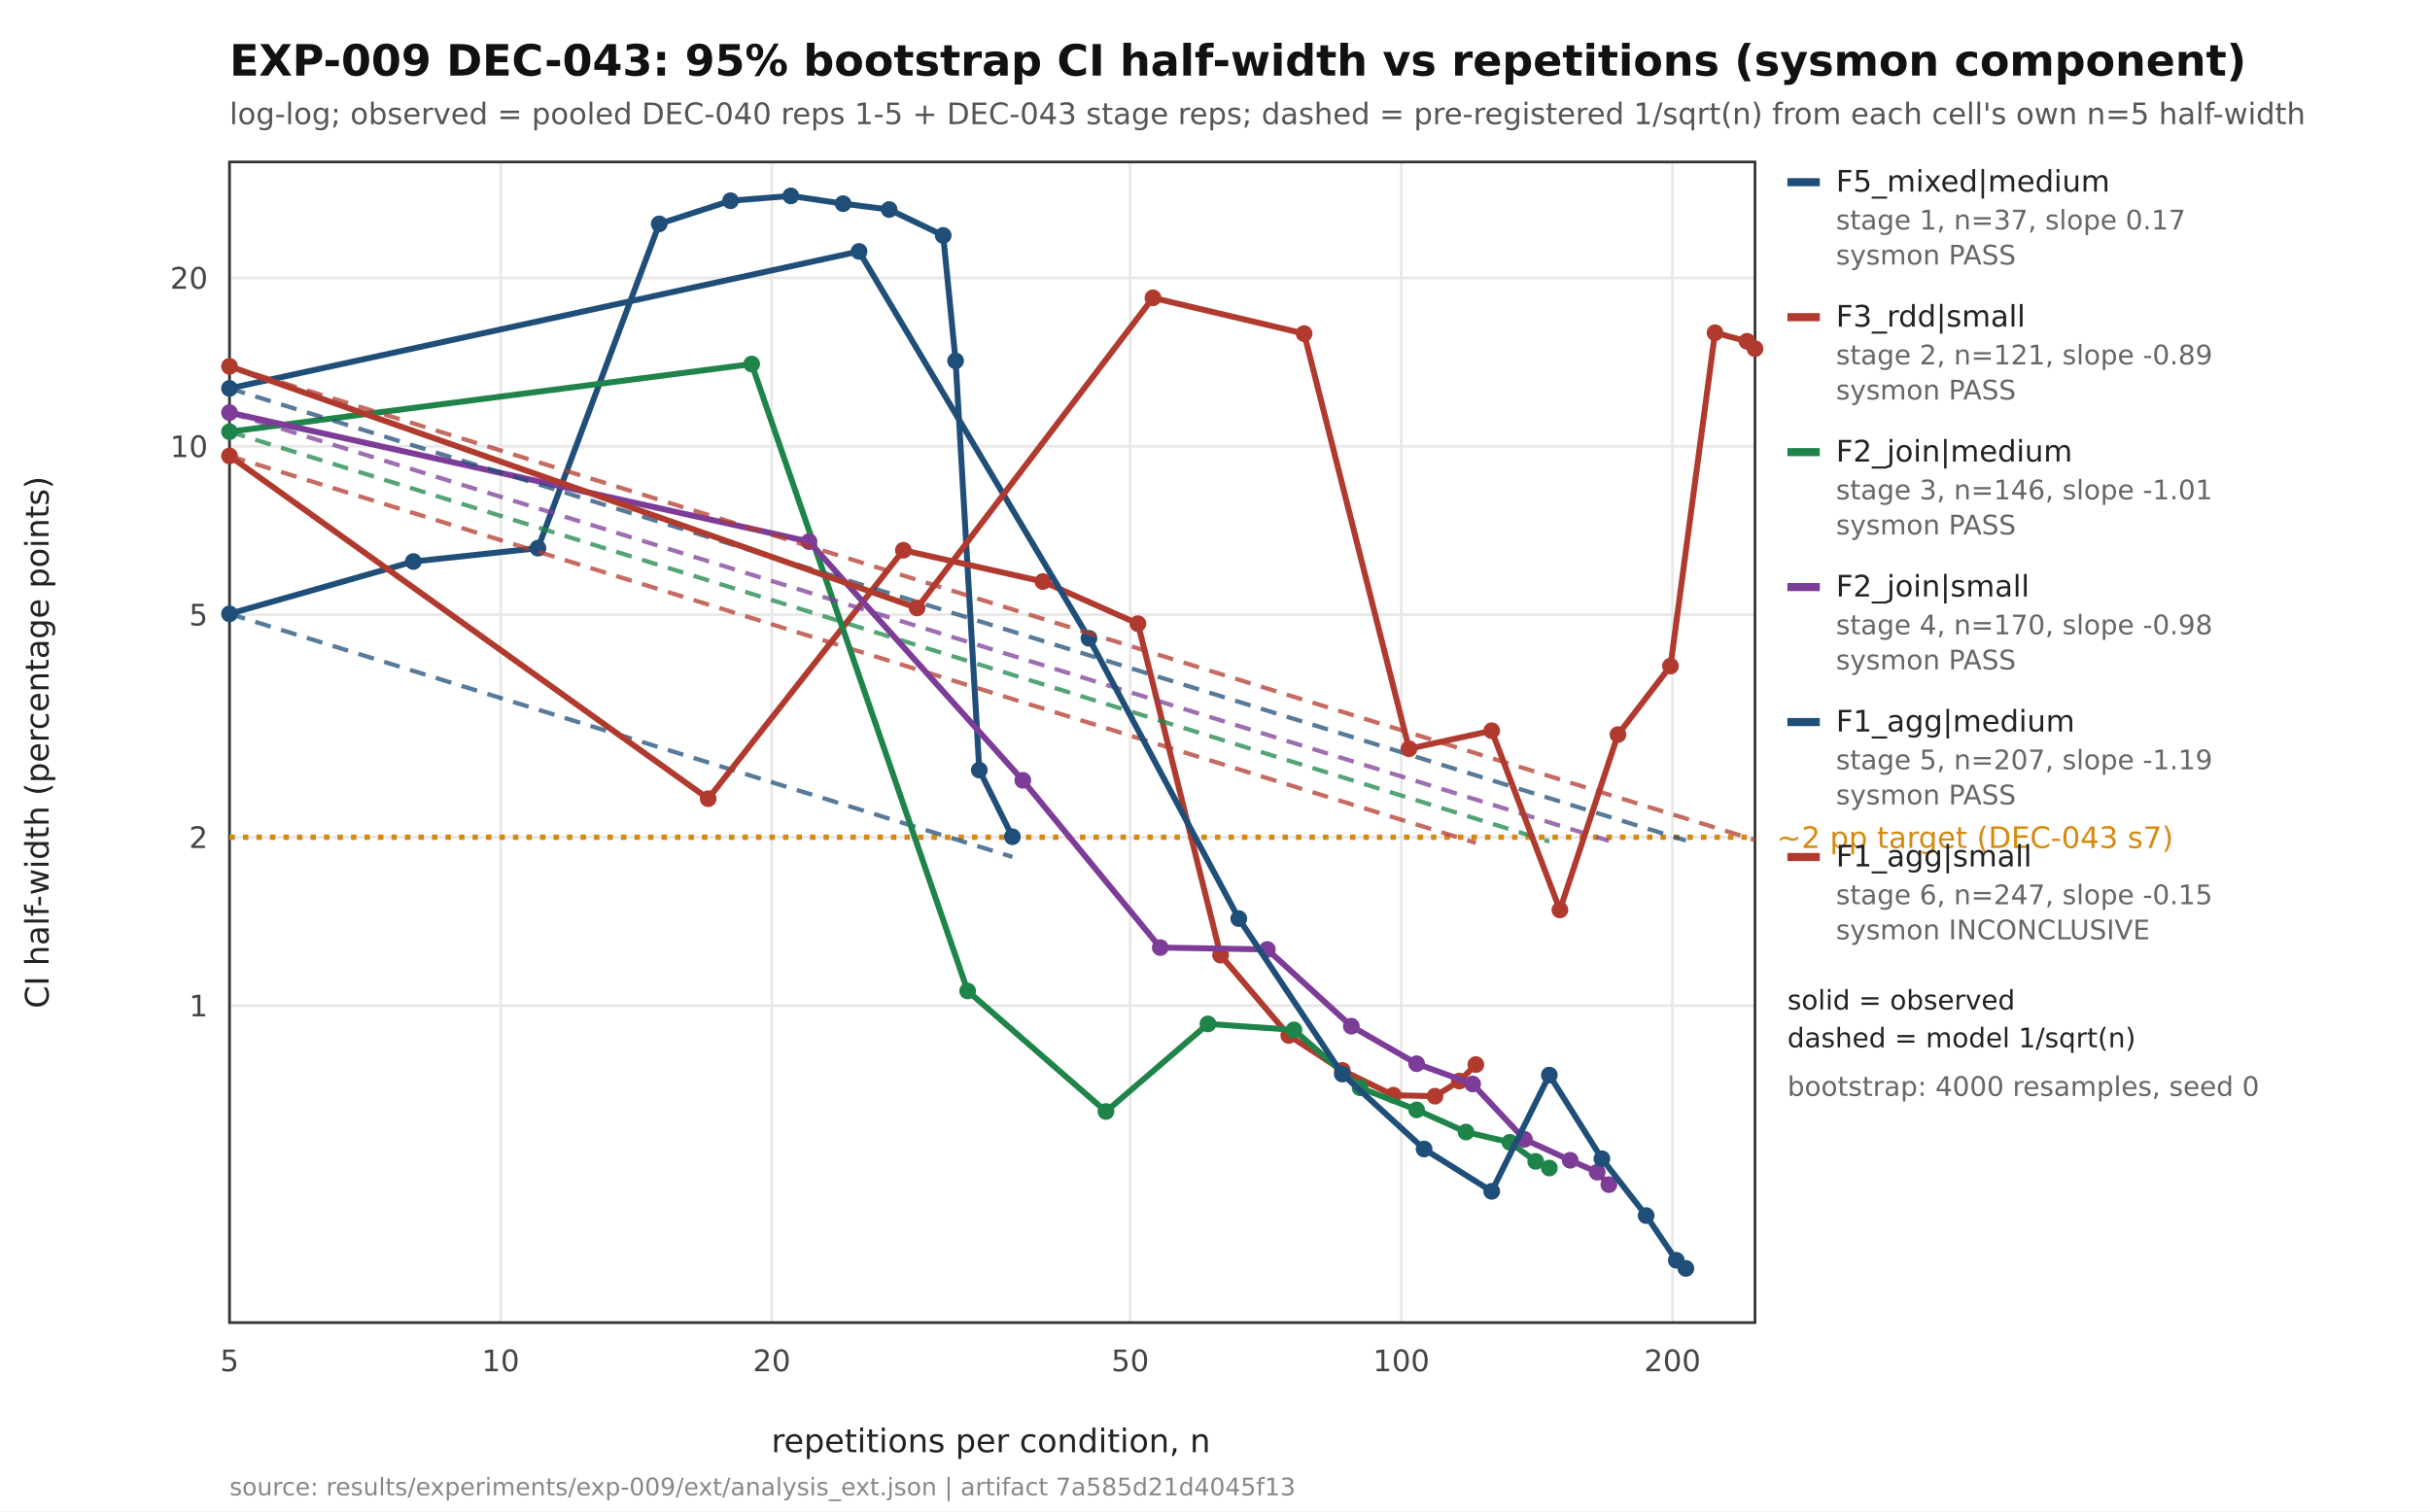
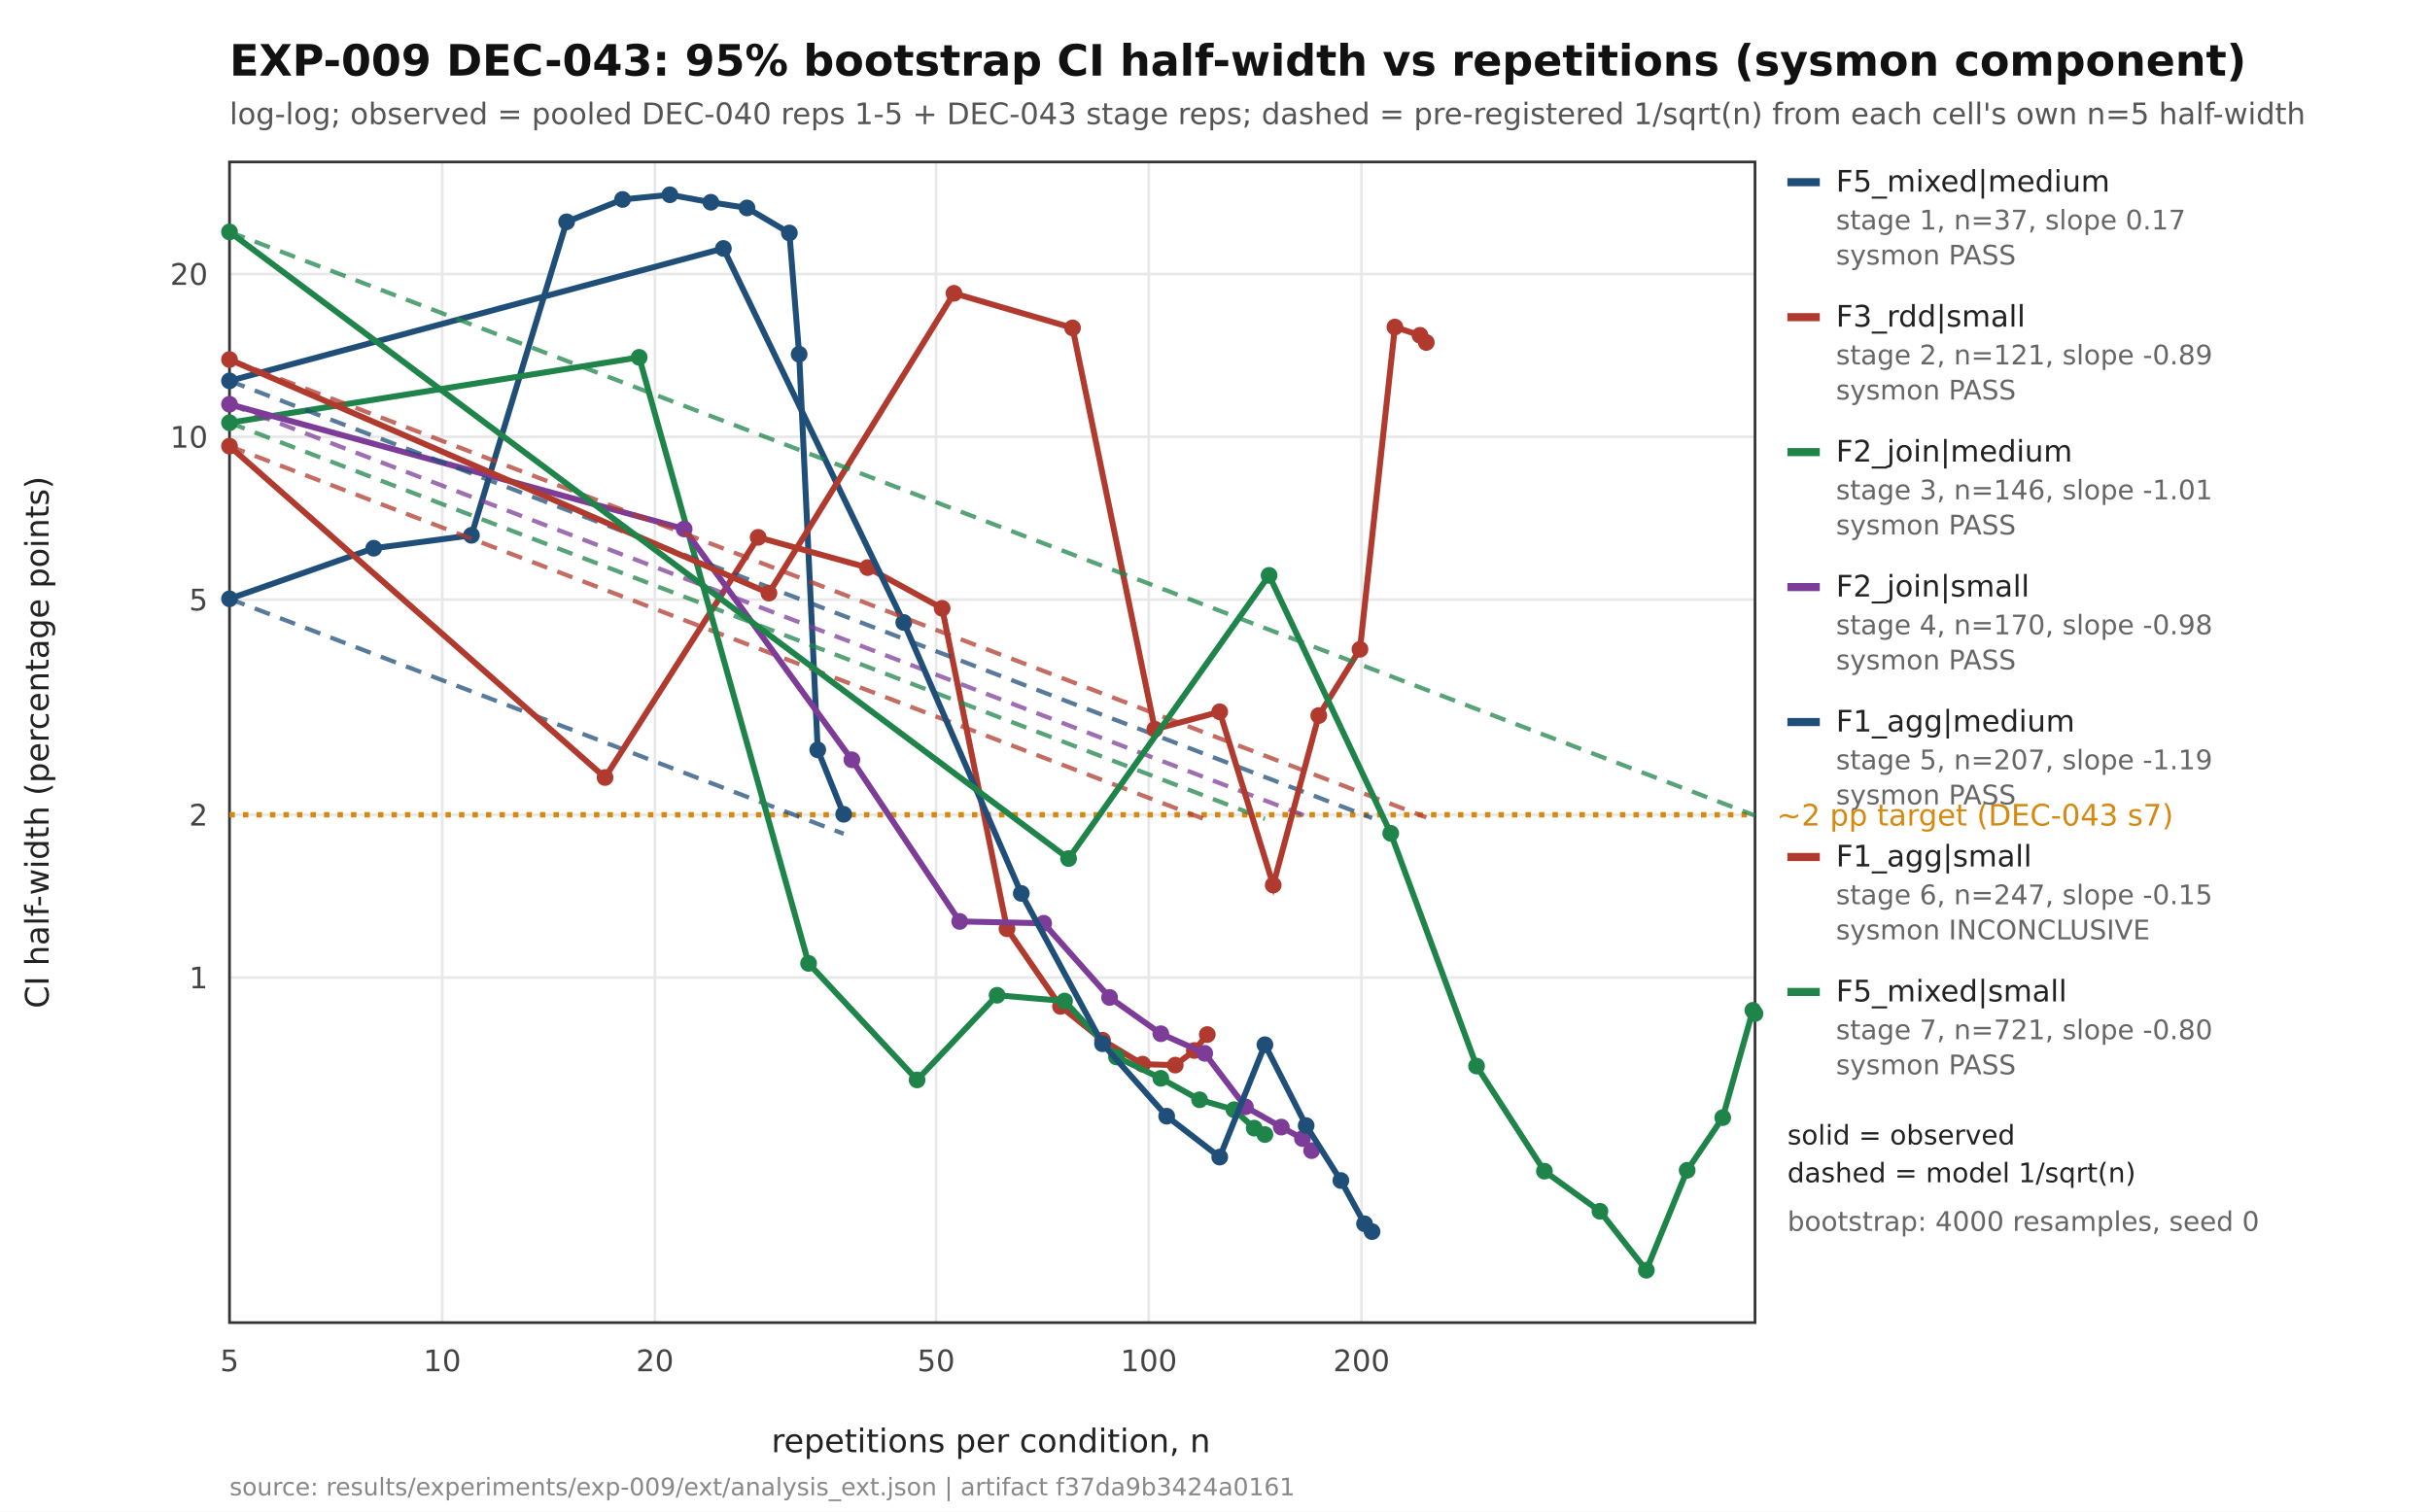
<svg xmlns="http://www.w3.org/2000/svg" width="900" height="560" viewBox="0 0 900 560" font-family="DejaVu Sans, Arial, sans-serif">
  <rect width="900" height="560" fill="#ffffff" />
  <text x="85" y="28" font-size="16" font-weight="bold" fill="#111">EXP-009 DEC-043: 95% bootstrap CI half-width vs repetitions (sysmon component)</text>
  <text x="85" y="46" font-size="11" fill="#555">log-log; observed = pooled DEC-040 reps 1-5 + DEC-043 stage reps; dashed = pre-registered 1/sqrt(n) from each cell's own n=5 half-width</text>
  <line x1="85" y1="60" x2="85" y2="490" stroke="#e8e8e8" />
  <text x="85" y="508" font-size="11" fill="#444" text-anchor="middle">5</text>
-   <line x1="185.419" y1="60" x2="185.419" y2="490" stroke="#e8e8e8" />
-   <text x="185.419" y="508" font-size="11" fill="#444" text-anchor="middle">10</text>
-   <line x1="285.838" y1="60" x2="285.838" y2="490" stroke="#e8e8e8" />
-   <text x="285.838" y="508" font-size="11" fill="#444" text-anchor="middle">20</text>
-   <line x1="418.584" y1="60" x2="418.584" y2="490" stroke="#e8e8e8" />
-   <text x="418.584" y="508" font-size="11" fill="#444" text-anchor="middle">50</text>
-   <line x1="519.003" y1="60" x2="519.003" y2="490" stroke="#e8e8e8" />
-   <text x="519.003" y="508" font-size="11" fill="#444" text-anchor="middle">100</text>
-   <line x1="619.421" y1="60" x2="619.421" y2="490" stroke="#e8e8e8" />
-   <text x="619.421" y="508" font-size="11" fill="#444" text-anchor="middle">200</text>
-   <line x1="85" y1="372.548" x2="650" y2="372.548" stroke="#e8e8e8" />
-   <text x="77" y="376.548" font-size="11" fill="#444" text-anchor="end">1</text>
-   <line x1="85" y1="310.171" x2="650" y2="310.171" stroke="#e8e8e8" />
-   <text x="77" y="314.171" font-size="11" fill="#444" text-anchor="end">2</text>
-   <line x1="85" y1="227.713" x2="650" y2="227.713" stroke="#e8e8e8" />
-   <text x="77" y="231.713" font-size="11" fill="#444" text-anchor="end">5</text>
-   <line x1="85" y1="165.336" x2="650" y2="165.336" stroke="#e8e8e8" />
-   <text x="77" y="169.336" font-size="11" fill="#444" text-anchor="end">10</text>
-   <line x1="85" y1="102.959" x2="650" y2="102.959" stroke="#e8e8e8" />
-   <text x="77" y="106.959" font-size="11" fill="#444" text-anchor="end">20</text>
+   <line x1="163.779" y1="60" x2="163.779" y2="490" stroke="#e8e8e8" />
+   <text x="163.779" y="508" font-size="11" fill="#444" text-anchor="middle">10</text>
+   <line x1="242.559" y1="60" x2="242.559" y2="490" stroke="#e8e8e8" />
+   <text x="242.559" y="508" font-size="11" fill="#444" text-anchor="middle">20</text>
+   <line x1="346.699" y1="60" x2="346.699" y2="490" stroke="#e8e8e8" />
+   <text x="346.699" y="508" font-size="11" fill="#444" text-anchor="middle">50</text>
+   <line x1="425.479" y1="60" x2="425.479" y2="490" stroke="#e8e8e8" />
+   <text x="425.479" y="508" font-size="11" fill="#444" text-anchor="middle">100</text>
+   <line x1="504.258" y1="60" x2="504.258" y2="490" stroke="#e8e8e8" />
+   <text x="504.258" y="508" font-size="11" fill="#444" text-anchor="middle">200</text>
+   <line x1="85" y1="362.153" x2="650" y2="362.153" stroke="#e8e8e8" />
+   <text x="77" y="366.153" font-size="11" fill="#444" text-anchor="end">1</text>
+   <line x1="85" y1="301.851" x2="650" y2="301.851" stroke="#e8e8e8" />
+   <text x="77" y="305.851" font-size="11" fill="#444" text-anchor="end">2</text>
+   <line x1="85" y1="222.135" x2="650" y2="222.135" stroke="#e8e8e8" />
+   <text x="77" y="226.135" font-size="11" fill="#444" text-anchor="end">5</text>
+   <line x1="85" y1="161.833" x2="650" y2="161.833" stroke="#e8e8e8" />
+   <text x="77" y="165.833" font-size="11" fill="#444" text-anchor="end">10</text>
+   <line x1="85" y1="101.53" x2="650" y2="101.53" stroke="#e8e8e8" />
+   <text x="77" y="105.53" font-size="11" fill="#444" text-anchor="end">20</text>
  <rect x="85" y="60" width="565" height="430" fill="none" stroke="#333" />
  <text x="367" y="538" font-size="12" fill="#222" text-anchor="middle">repetitions per condition, n</text>
  <text x="18" y="275" font-size="12" fill="#222" text-anchor="middle" transform="rotate(-90 18 275)">CI half-width (percentage points)</text>
-   <line x1="85" y1="310.171" x2="650" y2="310.171" stroke="#d68910" stroke-width="2" stroke-dasharray="2,3" />
-   <text x="658" y="314.171" font-size="11" fill="#d68910">~2 pp target (DEC-043 s7)</text>
-   <polyline points="85,227.412 153.091,208.032 199.227,203.083 244.16,82.943 270.574,74.367 292.906,72.577 312.251,75.451 329.315,77.625 349.329,87.219 353.929,133.691 362.712,285.294 374.962,309.996" fill="none" stroke="#1f4e79" stroke-width="2.2" />
-   <polyline points="85,227.412 153.091,248.56 199.227,262.889 244.16,276.844 270.574,285.048 292.906,291.984 312.251,297.992 329.315,303.292 349.329,309.508 353.929,310.937 362.712,313.665 374.962,317.469" fill="none" stroke="#1f4e79" stroke-width="1.6" stroke-dasharray="6,4" opacity="0.75" />
-   <circle cx="85" cy="227.412" r="3.1" fill="#1f4e79" />
-   <circle cx="153.091" cy="208.032" r="3.1" fill="#1f4e79" />
-   <circle cx="199.227" cy="203.083" r="3.1" fill="#1f4e79" />
-   <circle cx="244.16" cy="82.943" r="3.1" fill="#1f4e79" />
-   <circle cx="270.574" cy="74.367" r="3.1" fill="#1f4e79" />
-   <circle cx="292.906" cy="72.577" r="3.1" fill="#1f4e79" />
-   <circle cx="312.251" cy="75.451" r="3.1" fill="#1f4e79" />
-   <circle cx="329.315" cy="77.625" r="3.1" fill="#1f4e79" />
-   <circle cx="349.329" cy="87.219" r="3.1" fill="#1f4e79" />
-   <circle cx="353.929" cy="133.691" r="3.1" fill="#1f4e79" />
-   <circle cx="362.712" cy="285.294" r="3.1" fill="#1f4e79" />
-   <circle cx="374.962" cy="309.996" r="3.1" fill="#1f4e79" />
+   <line x1="85" y1="301.851" x2="650" y2="301.851" stroke="#d68910" stroke-width="2" stroke-dasharray="2,3" />
+   <text x="658" y="305.851" font-size="11" fill="#d68910">~2 pp target (DEC-043 s7)</text>
+   <polyline points="85,221.844 138.418,203.109 174.612,198.324 209.862,82.18 230.584,73.889 248.104,72.159 263.28,74.937 276.667,77.039 292.368,86.314 295.977,131.24 302.867,277.801 312.477,301.682" fill="none" stroke="#1f4e79" stroke-width="2.2" />
+   <polyline points="85,221.844 138.418,242.288 174.612,256.141 209.862,269.632 230.584,277.563 248.104,284.269 263.28,290.077 276.667,295.201 292.368,301.21 295.977,302.591 302.867,305.228 312.477,308.906" fill="none" stroke="#1f4e79" stroke-width="1.6" stroke-dasharray="6,4" opacity="0.75" />
+   <circle cx="85" cy="221.844" r="3.1" fill="#1f4e79" />
+   <circle cx="138.418" cy="203.109" r="3.1" fill="#1f4e79" />
+   <circle cx="174.612" cy="198.324" r="3.1" fill="#1f4e79" />
+   <circle cx="209.862" cy="82.18" r="3.1" fill="#1f4e79" />
+   <circle cx="230.584" cy="73.889" r="3.1" fill="#1f4e79" />
+   <circle cx="248.104" cy="72.159" r="3.1" fill="#1f4e79" />
+   <circle cx="263.28" cy="74.937" r="3.1" fill="#1f4e79" />
+   <circle cx="276.667" cy="77.039" r="3.1" fill="#1f4e79" />
+   <circle cx="292.368" cy="86.314" r="3.1" fill="#1f4e79" />
+   <circle cx="295.977" cy="131.24" r="3.1" fill="#1f4e79" />
+   <circle cx="302.867" cy="277.801" r="3.1" fill="#1f4e79" />
+   <circle cx="312.477" cy="301.682" r="3.1" fill="#1f4e79" />
  <rect x="662" y="66" width="12" height="3" fill="#1f4e79" />
  <text x="680" y="71" font-size="11" fill="#222">F5_mixed|medium</text>
  <text x="680" y="85" font-size="10" fill="#666">stage 1, n=37, slope 0.17</text>
  <text x="680" y="98" font-size="10" fill="#666">sysmon PASS</text>
-   <polyline points="85,168.908 262.293,295.895 334.583,203.855 386.256,215.448 421.453,231.064 452.066,353.864 477.325,383.603 497.152,396.552 516.076,405.744 531.488,406.116 540.505,400.511 546.618,394.4" fill="none" stroke="#b03a2e" stroke-width="2.2" />
-   <polyline points="85,168.908 262.293,223.973 334.583,246.425 386.256,262.474 421.453,273.406 452.066,282.914 477.325,290.759 497.152,296.917 516.076,302.794 531.488,307.581 540.505,310.381 546.618,312.28" fill="none" stroke="#b03a2e" stroke-width="1.6" stroke-dasharray="6,4" opacity="0.75" />
-   <circle cx="85" cy="168.908" r="3.1" fill="#b03a2e" />
-   <circle cx="262.293" cy="295.895" r="3.1" fill="#b03a2e" />
-   <circle cx="334.583" cy="203.855" r="3.1" fill="#b03a2e" />
-   <circle cx="386.256" cy="215.448" r="3.1" fill="#b03a2e" />
-   <circle cx="421.453" cy="231.064" r="3.1" fill="#b03a2e" />
-   <circle cx="452.066" cy="353.864" r="3.1" fill="#b03a2e" />
-   <circle cx="477.325" cy="383.603" r="3.1" fill="#b03a2e" />
-   <circle cx="497.152" cy="396.552" r="3.1" fill="#b03a2e" />
-   <circle cx="516.076" cy="405.744" r="3.1" fill="#b03a2e" />
-   <circle cx="531.488" cy="406.116" r="3.1" fill="#b03a2e" />
-   <circle cx="540.505" cy="400.511" r="3.1" fill="#b03a2e" />
-   <circle cx="546.618" cy="394.4" r="3.1" fill="#b03a2e" />
+   <polyline points="85,165.286 224.088,288.049 280.8,199.071 321.338,210.278 348.95,225.375 372.966,344.09 392.782,372.841 408.337,385.359 423.183,394.245 435.273,394.605 442.347,389.186 447.144,383.278" fill="none" stroke="#b03a2e" stroke-width="2.2" />
+   <polyline points="85,165.286 224.088,218.519 280.8,240.225 321.338,255.74 348.95,266.308 372.966,275.5 392.782,283.084 408.337,289.037 423.183,294.719 435.273,299.347 442.347,302.054 447.144,303.89" fill="none" stroke="#b03a2e" stroke-width="1.6" stroke-dasharray="6,4" opacity="0.75" />
+   <circle cx="85" cy="165.286" r="3.1" fill="#b03a2e" />
+   <circle cx="224.088" cy="288.049" r="3.1" fill="#b03a2e" />
+   <circle cx="280.8" cy="199.071" r="3.1" fill="#b03a2e" />
+   <circle cx="321.338" cy="210.278" r="3.1" fill="#b03a2e" />
+   <circle cx="348.95" cy="225.375" r="3.1" fill="#b03a2e" />
+   <circle cx="372.966" cy="344.09" r="3.1" fill="#b03a2e" />
+   <circle cx="392.782" cy="372.841" r="3.1" fill="#b03a2e" />
+   <circle cx="408.337" cy="385.359" r="3.1" fill="#b03a2e" />
+   <circle cx="423.183" cy="394.245" r="3.1" fill="#b03a2e" />
+   <circle cx="435.273" cy="394.605" r="3.1" fill="#b03a2e" />
+   <circle cx="442.347" cy="389.186" r="3.1" fill="#b03a2e" />
+   <circle cx="447.144" cy="383.278" r="3.1" fill="#b03a2e" />
  <rect x="662" y="116" width="12" height="3" fill="#b03a2e" />
  <text x="680" y="121" font-size="11" fill="#222">F3_rdd|small</text>
  <text x="680" y="135" font-size="10" fill="#666">stage 2, n=121, slope -0.89</text>
  <text x="680" y="148" font-size="10" fill="#666">sysmon PASS</text>
-   <polyline points="85,159.938 278.406,134.871 358.387,367.131 409.62,411.786 447.392,379.34 479.244,381.55 503.739,402.993 524.685,411.177 542.981,419.395 559.224,423.198 568.78,430.261 573.828,432.725" fill="none" stroke="#1e8449" stroke-width="2.2" />
-   <polyline points="85,159.938 278.406,220.007 358.387,244.848 409.62,260.76 447.392,272.492 479.244,282.384 503.739,289.992 524.685,296.498 542.981,302.18 559.224,307.225 568.78,310.193 573.828,311.761" fill="none" stroke="#1e8449" stroke-width="1.6" stroke-dasharray="6,4" opacity="0.75" />
-   <circle cx="85" cy="159.938" r="3.1" fill="#1e8449" />
-   <circle cx="278.406" cy="134.871" r="3.1" fill="#1e8449" />
-   <circle cx="358.387" cy="367.131" r="3.1" fill="#1e8449" />
-   <circle cx="409.62" cy="411.786" r="3.1" fill="#1e8449" />
-   <circle cx="447.392" cy="379.34" r="3.1" fill="#1e8449" />
-   <circle cx="479.244" cy="381.55" r="3.1" fill="#1e8449" />
-   <circle cx="503.739" cy="402.993" r="3.1" fill="#1e8449" />
-   <circle cx="524.685" cy="411.177" r="3.1" fill="#1e8449" />
-   <circle cx="542.981" cy="419.395" r="3.1" fill="#1e8449" />
-   <circle cx="559.224" cy="423.198" r="3.1" fill="#1e8449" />
-   <circle cx="568.78" cy="430.261" r="3.1" fill="#1e8449" />
-   <circle cx="573.828" cy="432.725" r="3.1" fill="#1e8449" />
+   <polyline points="85,156.614 236.729,132.381 299.474,356.916 339.667,400.086 369.3,368.72 394.288,370.856 413.504,391.586 429.936,399.497 444.29,407.442 457.033,411.119 464.529,417.946 468.49,420.328" fill="none" stroke="#1e8449" stroke-width="2.2" />
+   <polyline points="85,156.614 236.729,214.686 299.474,238.7 339.667,254.083 369.3,265.425 394.288,274.988 413.504,282.343 429.936,288.632 444.29,294.126 457.033,299.003 464.529,301.872 468.49,303.388" fill="none" stroke="#1e8449" stroke-width="1.6" stroke-dasharray="6,4" opacity="0.75" />
+   <circle cx="85" cy="156.614" r="3.1" fill="#1e8449" />
+   <circle cx="236.729" cy="132.381" r="3.1" fill="#1e8449" />
+   <circle cx="299.474" cy="356.916" r="3.1" fill="#1e8449" />
+   <circle cx="339.667" cy="400.086" r="3.1" fill="#1e8449" />
+   <circle cx="369.3" cy="368.72" r="3.1" fill="#1e8449" />
+   <circle cx="394.288" cy="370.856" r="3.1" fill="#1e8449" />
+   <circle cx="413.504" cy="391.586" r="3.1" fill="#1e8449" />
+   <circle cx="429.936" cy="399.497" r="3.1" fill="#1e8449" />
+   <circle cx="444.29" cy="407.442" r="3.1" fill="#1e8449" />
+   <circle cx="457.033" cy="411.119" r="3.1" fill="#1e8449" />
+   <circle cx="464.529" cy="417.946" r="3.1" fill="#1e8449" />
+   <circle cx="468.49" cy="420.328" r="3.1" fill="#1e8449" />
  <rect x="662" y="166" width="12" height="3" fill="#1e8449" />
  <text x="680" y="171" font-size="11" fill="#222">F2_join|medium</text>
  <text x="680" y="185" font-size="10" fill="#666">stage 3, n=146, slope -1.01</text>
  <text x="680" y="198" font-size="10" fill="#666">sysmon PASS</text>
-   <polyline points="85,152.855 299.645,200.65 378.825,289.098 429.734,351.048 469.385,351.75 500.483,380.175 524.685,394.085 545.416,401.595 564.61,422.086 581.557,429.855 591.552,434.269 595.877,438.881" fill="none" stroke="#7d3c98" stroke-width="2.2" />
-   <polyline points="85,152.855 299.645,219.52 378.825,244.113 429.734,259.924 469.385,272.239 500.483,281.898 524.685,289.414 545.416,295.853 564.61,301.815 581.557,307.078 591.552,310.182 595.877,311.525" fill="none" stroke="#7d3c98" stroke-width="1.6" stroke-dasharray="6,4" opacity="0.75" />
-   <circle cx="85" cy="152.855" r="3.1" fill="#7d3c98" />
-   <circle cx="299.645" cy="200.65" r="3.1" fill="#7d3c98" />
-   <circle cx="378.825" cy="289.098" r="3.1" fill="#7d3c98" />
-   <circle cx="429.734" cy="351.048" r="3.1" fill="#7d3c98" />
-   <circle cx="469.385" cy="351.75" r="3.1" fill="#7d3c98" />
-   <circle cx="500.483" cy="380.175" r="3.1" fill="#7d3c98" />
-   <circle cx="524.685" cy="394.085" r="3.1" fill="#7d3c98" />
-   <circle cx="545.416" cy="401.595" r="3.1" fill="#7d3c98" />
-   <circle cx="564.61" cy="422.086" r="3.1" fill="#7d3c98" />
-   <circle cx="581.557" cy="429.855" r="3.1" fill="#7d3c98" />
-   <circle cx="591.552" cy="434.269" r="3.1" fill="#7d3c98" />
-   <circle cx="595.877" cy="438.881" r="3.1" fill="#7d3c98" />
+   <polyline points="85,149.767 253.391,195.972 315.508,281.479 355.446,341.368 386.553,342.046 410.95,369.527 429.936,382.974 446.201,390.234 461.259,410.043 474.553,417.554 482.394,421.821 485.787,426.28" fill="none" stroke="#7d3c98" stroke-width="2.2" />
+   <polyline points="85,149.767 253.391,214.215 315.508,237.989 355.446,253.275 386.553,265.18 410.95,274.518 429.936,281.784 446.201,288.009 461.259,293.772 474.553,298.86 482.394,301.862 485.787,303.16" fill="none" stroke="#7d3c98" stroke-width="1.6" stroke-dasharray="6,4" opacity="0.75" />
+   <circle cx="85" cy="149.767" r="3.1" fill="#7d3c98" />
+   <circle cx="253.391" cy="195.972" r="3.1" fill="#7d3c98" />
+   <circle cx="315.508" cy="281.479" r="3.1" fill="#7d3c98" />
+   <circle cx="355.446" cy="341.368" r="3.1" fill="#7d3c98" />
+   <circle cx="386.553" cy="342.046" r="3.1" fill="#7d3c98" />
+   <circle cx="410.95" cy="369.527" r="3.1" fill="#7d3c98" />
+   <circle cx="429.936" cy="382.974" r="3.1" fill="#7d3c98" />
+   <circle cx="446.201" cy="390.234" r="3.1" fill="#7d3c98" />
+   <circle cx="461.259" cy="410.043" r="3.1" fill="#7d3c98" />
+   <circle cx="474.553" cy="417.554" r="3.1" fill="#7d3c98" />
+   <circle cx="482.394" cy="421.821" r="3.1" fill="#7d3c98" />
+   <circle cx="485.787" cy="426.28" r="3.1" fill="#7d3c98" />
  <rect x="662" y="216" width="12" height="3" fill="#7d3c98" />
  <text x="680" y="221" font-size="11" fill="#222">F2_join|small</text>
  <text x="680" y="235" font-size="10" fill="#666">stage 4, n=170, slope -0.98</text>
  <text x="680" y="248" font-size="10" fill="#666">sysmon PASS</text>
-   <polyline points="85,143.895 318.165,93.145 403.32,236.478 458.805,340.313 497.152,397.924 527.444,425.681 552.485,441.358 573.828,398.291 593.297,429.285 609.685,450.341 620.863,466.905 624.405,469.919" fill="none" stroke="#1f4e79" stroke-width="2.2" />
-   <polyline points="85,143.895 318.165,216.312 403.32,242.76 458.805,259.993 497.152,271.903 527.444,281.311 552.485,289.088 573.828,295.717 593.297,301.764 609.685,306.854 620.863,310.326 624.405,311.426" fill="none" stroke="#1f4e79" stroke-width="1.6" stroke-dasharray="6,4" opacity="0.75" />
-   <circle cx="85" cy="143.895" r="3.1" fill="#1f4e79" />
-   <circle cx="318.165" cy="93.145" r="3.1" fill="#1f4e79" />
-   <circle cx="403.32" cy="236.478" r="3.1" fill="#1f4e79" />
-   <circle cx="458.805" cy="340.313" r="3.1" fill="#1f4e79" />
-   <circle cx="497.152" cy="397.924" r="3.1" fill="#1f4e79" />
-   <circle cx="527.444" cy="425.681" r="3.1" fill="#1f4e79" />
-   <circle cx="552.485" cy="441.358" r="3.1" fill="#1f4e79" />
-   <circle cx="573.828" cy="398.291" r="3.1" fill="#1f4e79" />
-   <circle cx="593.297" cy="429.285" r="3.1" fill="#1f4e79" />
-   <circle cx="609.685" cy="450.341" r="3.1" fill="#1f4e79" />
-   <circle cx="620.863" cy="466.905" r="3.1" fill="#1f4e79" />
-   <circle cx="624.405" cy="469.919" r="3.1" fill="#1f4e79" />
+   <polyline points="85,141.104 267.92,92.042 334.725,230.609 378.254,330.99 408.337,386.685 432.101,413.519 451.746,428.675 468.49,387.04 483.764,417.004 496.62,437.359 505.389,453.371 508.168,456.286" fill="none" stroke="#1f4e79" stroke-width="2.2" />
+   <polyline points="85,141.104 267.92,211.114 334.725,236.682 378.254,253.342 408.337,264.855 432.101,273.951 451.746,281.469 468.49,287.878 483.764,293.723 496.62,298.644 505.389,302 508.168,303.064" fill="none" stroke="#1f4e79" stroke-width="1.6" stroke-dasharray="6,4" opacity="0.75" />
+   <circle cx="85" cy="141.104" r="3.1" fill="#1f4e79" />
+   <circle cx="267.92" cy="92.042" r="3.1" fill="#1f4e79" />
+   <circle cx="334.725" cy="230.609" r="3.1" fill="#1f4e79" />
+   <circle cx="378.254" cy="330.99" r="3.1" fill="#1f4e79" />
+   <circle cx="408.337" cy="386.685" r="3.1" fill="#1f4e79" />
+   <circle cx="432.101" cy="413.519" r="3.1" fill="#1f4e79" />
+   <circle cx="451.746" cy="428.675" r="3.1" fill="#1f4e79" />
+   <circle cx="468.49" cy="387.04" r="3.1" fill="#1f4e79" />
+   <circle cx="483.764" cy="417.004" r="3.1" fill="#1f4e79" />
+   <circle cx="496.62" cy="437.359" r="3.1" fill="#1f4e79" />
+   <circle cx="505.389" cy="453.371" r="3.1" fill="#1f4e79" />
+   <circle cx="508.168" cy="456.286" r="3.1" fill="#1f4e79" />
  <rect x="662" y="266" width="12" height="3" fill="#1f4e79" />
  <text x="680" y="271" font-size="11" fill="#222">F1_agg|medium</text>
  <text x="680" y="285" font-size="10" fill="#666">stage 5, n=207, slope -1.19</text>
  <text x="680" y="298" font-size="10" fill="#666">sysmon PASS</text>
-   <polyline points="85,135.715 339.667,225.236 427.026,110.338 483.007,123.595 521.872,277.385 552.485,270.716 577.744,337.107 599.246,272.149 618.695,246.756 635.192,123.265 647.037,126.435 650,129.177" fill="none" stroke="#b03a2e" stroke-width="2.2" />
-   <polyline points="85,135.715 339.667,214.811 427.026,241.943 483.007,259.33 521.872,271.401 552.485,280.909 577.744,288.754 599.246,295.432 618.695,301.473 635.192,306.596 647.037,310.275 650,311.196" fill="none" stroke="#b03a2e" stroke-width="1.6" stroke-dasharray="6,4" opacity="0.75" />
-   <circle cx="85" cy="135.715" r="3.1" fill="#b03a2e" />
-   <circle cx="339.667" cy="225.236" r="3.1" fill="#b03a2e" />
-   <circle cx="427.026" cy="110.338" r="3.1" fill="#b03a2e" />
-   <circle cx="483.007" cy="123.595" r="3.1" fill="#b03a2e" />
-   <circle cx="521.872" cy="277.385" r="3.1" fill="#b03a2e" />
-   <circle cx="552.485" cy="270.716" r="3.1" fill="#b03a2e" />
-   <circle cx="577.744" cy="337.107" r="3.1" fill="#b03a2e" />
-   <circle cx="599.246" cy="272.149" r="3.1" fill="#b03a2e" />
-   <circle cx="618.695" cy="246.756" r="3.1" fill="#b03a2e" />
-   <circle cx="635.192" cy="123.265" r="3.1" fill="#b03a2e" />
-   <circle cx="647.037" cy="126.435" r="3.1" fill="#b03a2e" />
-   <circle cx="650" cy="129.177" r="3.1" fill="#b03a2e" />
+   <polyline points="85,133.197 284.789,219.741 353.322,108.663 397.24,121.48 427.729,270.155 451.746,263.708 471.562,327.891 488.43,265.094 503.689,240.545 516.63,121.161 525.923,124.225 528.247,126.876" fill="none" stroke="#b03a2e" stroke-width="2.2" />
+   <polyline points="85,133.197 284.789,209.662 353.322,235.892 397.24,252.701 427.729,264.37 451.746,273.562 471.562,281.146 488.43,287.602 503.689,293.442 516.63,298.395 525.923,301.952 528.247,302.841" fill="none" stroke="#b03a2e" stroke-width="1.6" stroke-dasharray="6,4" opacity="0.75" />
+   <circle cx="85" cy="133.197" r="3.1" fill="#b03a2e" />
+   <circle cx="284.789" cy="219.741" r="3.1" fill="#b03a2e" />
+   <circle cx="353.322" cy="108.663" r="3.1" fill="#b03a2e" />
+   <circle cx="397.24" cy="121.48" r="3.1" fill="#b03a2e" />
+   <circle cx="427.729" cy="270.155" r="3.1" fill="#b03a2e" />
+   <circle cx="451.746" cy="263.708" r="3.1" fill="#b03a2e" />
+   <circle cx="471.562" cy="327.891" r="3.1" fill="#b03a2e" />
+   <circle cx="488.43" cy="265.094" r="3.1" fill="#b03a2e" />
+   <circle cx="503.689" cy="240.545" r="3.1" fill="#b03a2e" />
+   <circle cx="516.63" cy="121.161" r="3.1" fill="#b03a2e" />
+   <circle cx="525.923" cy="124.225" r="3.1" fill="#b03a2e" />
+   <circle cx="528.247" cy="126.876" r="3.1" fill="#b03a2e" />
  <rect x="662" y="316" width="12" height="3" fill="#b03a2e" />
  <text x="680" y="321" font-size="11" fill="#222">F1_agg|small</text>
  <text x="680" y="335" font-size="10" fill="#666">stage 6, n=247, slope -0.15</text>
  <text x="680" y="348" font-size="10" fill="#666">sysmon INCONCLUSIVE</text>
-   <text x="662" y="374" font-size="10" fill="#222">solid = observed</text>
-   <text x="662" y="388" font-size="10" fill="#222">dashed = model 1/sqrt(n)</text>
-   <text x="662" y="406" font-size="10" fill="#666">bootstrap: 4000 resamples, seed 0</text>
-   <text x="85" y="554" font-size="9" fill="#888">source: results/experiments/exp-009/ext/analysis_ext.json | artifact 7a585d21d4045f13</text>
+   <polyline points="85,85.912 395.774,318.078 470.036,213.158 515.091,308.734 546.879,394.96 572.006,433.886 592.571,448.744 609.755,470.587 624.875,433.559 638.043,414.058 649.209,374.297 650,375.504" fill="none" stroke="#1e8449" stroke-width="2.2" />
+   <polyline points="85,85.912 395.774,204.855 470.036,233.278 515.091,250.521 546.879,262.688 572.006,272.305 592.571,280.175 609.755,286.752 624.875,292.539 638.043,297.579 649.209,301.852 650,302.155" fill="none" stroke="#1e8449" stroke-width="1.6" stroke-dasharray="6,4" opacity="0.75" />
+   <circle cx="85" cy="85.912" r="3.1" fill="#1e8449" />
+   <circle cx="395.774" cy="318.078" r="3.1" fill="#1e8449" />
+   <circle cx="470.036" cy="213.158" r="3.1" fill="#1e8449" />
+   <circle cx="515.091" cy="308.734" r="3.1" fill="#1e8449" />
+   <circle cx="546.879" cy="394.96" r="3.1" fill="#1e8449" />
+   <circle cx="572.006" cy="433.886" r="3.1" fill="#1e8449" />
+   <circle cx="592.571" cy="448.744" r="3.1" fill="#1e8449" />
+   <circle cx="609.755" cy="470.587" r="3.1" fill="#1e8449" />
+   <circle cx="624.875" cy="433.559" r="3.1" fill="#1e8449" />
+   <circle cx="638.043" cy="414.058" r="3.1" fill="#1e8449" />
+   <circle cx="649.209" cy="374.297" r="3.1" fill="#1e8449" />
+   <circle cx="650" cy="375.504" r="3.1" fill="#1e8449" />
+   <rect x="662" y="366" width="12" height="3" fill="#1e8449" />
+   <text x="680" y="371" font-size="11" fill="#222">F5_mixed|small</text>
+   <text x="680" y="385" font-size="10" fill="#666">stage 7, n=721, slope -0.80</text>
+   <text x="680" y="398" font-size="10" fill="#666">sysmon PASS</text>
+   <text x="662" y="424" font-size="10" fill="#222">solid = observed</text>
+   <text x="662" y="438" font-size="10" fill="#222">dashed = model 1/sqrt(n)</text>
+   <text x="662" y="456" font-size="10" fill="#666">bootstrap: 4000 resamples, seed 0</text>
+   <text x="85" y="554" font-size="9" fill="#888">source: results/experiments/exp-009/ext/analysis_ext.json | artifact f37da9b3424a0161</text>
</svg>
